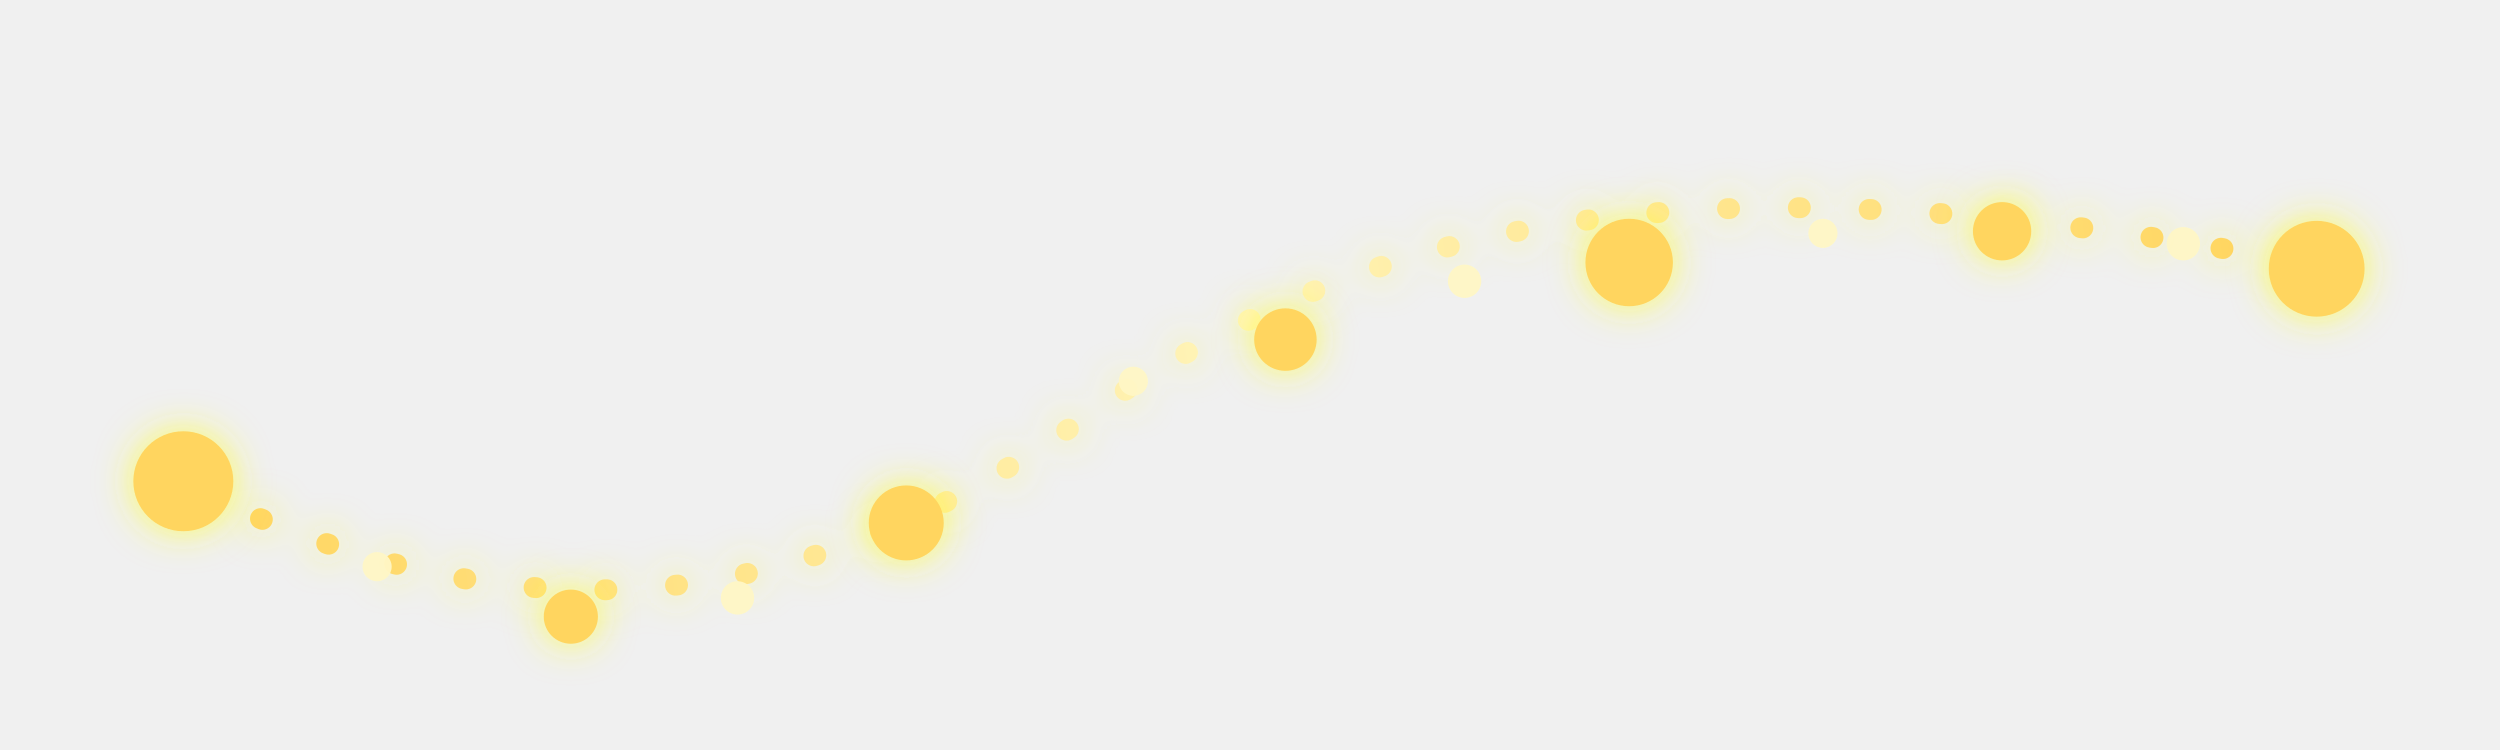
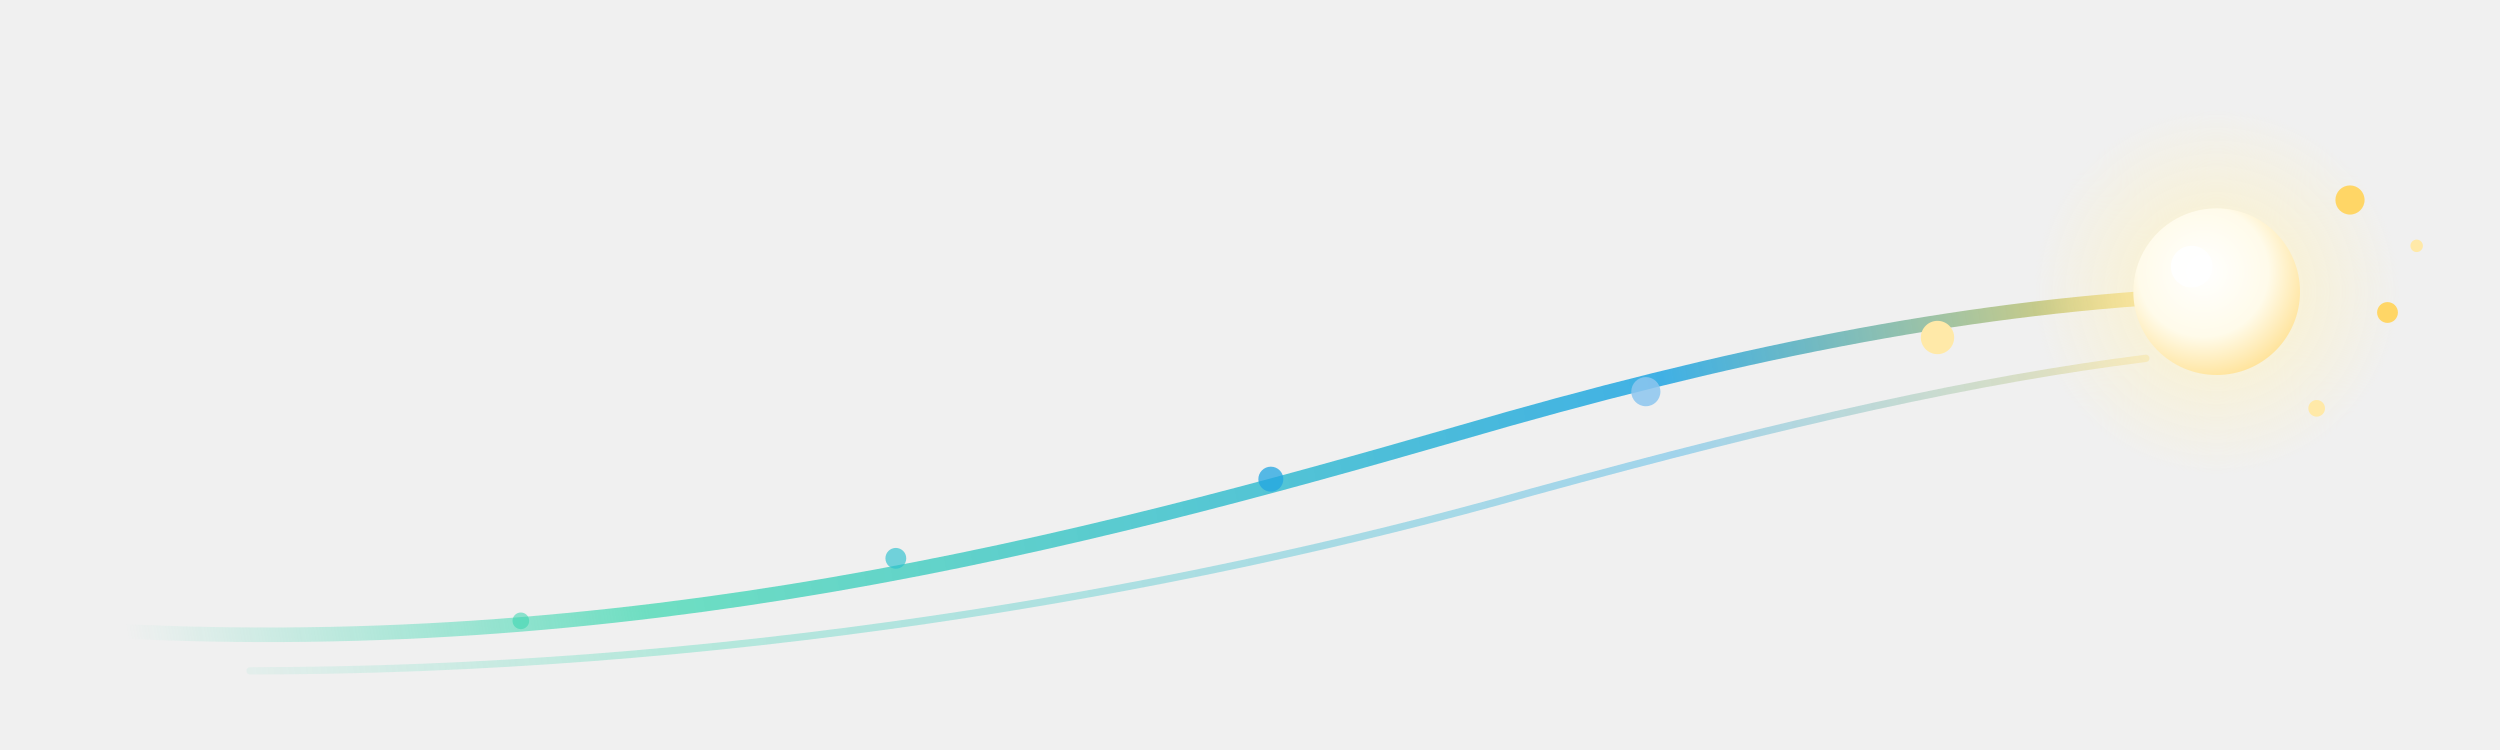
- <svg xmlns="http://www.w3.org/2000/svg" width="1200" height="360" viewBox="0 0 1200 360" role="img" aria-labelledby="title desc">
+ <svg xmlns="http://www.w3.org/2000/svg" width="1200" height="360" viewBox="0 0 1200 360" role="img" aria-labelledby="t d">
  <defs>
-     <filter id="softGlow" x="-20%" y="-80%" width="140%" height="260%">
-       <feGaussianBlur stdDeviation="9" result="blur" />
-       <feColorMatrix in="blur" type="matrix" values="1 0 0 0 1  0 0.74 0 0 0.55  0 0 0.2 0 0  0 0 0 0.75 0" />
-       <feMerge>
-         <feMergeNode />
-         <feMergeNode in="SourceGraphic" />
-       </feMerge>
-     </filter>
-     <linearGradient id="trail" x1="99" y1="236" x2="1090" y2="116" gradientUnits="userSpaceOnUse">
-       <stop offset="0" stop-color="#ffd55e" />
-       <stop offset="0.5" stop-color="#fff4b8" />
-       <stop offset="1" stop-color="#ffd55e" />
+     <linearGradient id="ltTrail" x1="60" y1="300" x2="1040" y2="120" gradientUnits="userSpaceOnUse">
+       <stop offset="0" stop-color="#36D6AE" stop-opacity="0" />
+       <stop offset="0.25" stop-color="#36D6AE" stop-opacity="0.7" />
+       <stop offset="0.75" stop-color="#21A5E2" stop-opacity="0.85" />
+       <stop offset="1" stop-color="#FFD666" />
    </linearGradient>
+     <radialGradient id="ltOrbGlow" cx="50%" cy="50%" r="50%">
+       <stop offset="0" stop-color="#FFF3C4" stop-opacity="0.95" />
+       <stop offset="1" stop-color="#FFF3C4" stop-opacity="0" />
+     </radialGradient>
+     <radialGradient id="ltOrb" cx="42%" cy="38%" r="65%">
+       <stop offset="0" stop-color="#FFFFFF" />
+       <stop offset="0.6" stop-color="#FFFBEA" />
+       <stop offset="1" stop-color="#FFE39A" />
+     </radialGradient>
  </defs>
-   <rect width="1200" height="360" fill="none" />
-   <path d="M94 235C257 314 392 291 520 201c139-98 294-129 585-75" fill="none" stroke="url(#trail)" stroke-width="10" stroke-linecap="round" stroke-dasharray="1 33" filter="url(#softGlow)" />
-   <g fill="#ffd55e" filter="url(#softGlow)">
-     <circle cx="88" cy="231" r="24" />
-     <circle cx="274" cy="296" r="13" />
-     <circle cx="435" cy="251" r="18" />
-     <circle cx="617" cy="163" r="15" />
-     <circle cx="782" cy="126" r="21" />
-     <circle cx="961" cy="111" r="14" />
-     <circle cx="1112" cy="129" r="23" />
-   </g>
-   <g fill="#fff7c5" opacity="0.95">
-     <circle cx="181" cy="272" r="7" />
-     <circle cx="354" cy="287" r="8" />
-     <circle cx="544" cy="183" r="7" />
-     <circle cx="703" cy="135" r="8" />
-     <circle cx="875" cy="112" r="7" />
-     <circle cx="1048" cy="117" r="8" />
-   </g>
+   <path d="M40 302 C300 318 520 260 700 208 C830 170 940 148 1048 142" fill="none" stroke="url(#ltTrail)" stroke-width="7" stroke-linecap="round" />
+   <path d="M120 322 C340 322 560 286 736 236 C860 202 950 182 1030 172" fill="none" stroke="url(#ltTrail)" stroke-width="3.5" stroke-linecap="round" opacity="0.45" />
+   <circle cx="250" cy="298" r="4" fill="#36D6AE" opacity="0.55" />
+   <circle cx="430" cy="268" r="5" fill="#2BC0CE" opacity="0.65" />
+   <circle cx="610" cy="230" r="6" fill="#21A5E2" opacity="0.75" />
+   <circle cx="790" cy="188" r="7" fill="#8CC6EE" opacity="0.85" />
+   <circle cx="930" cy="162" r="8" fill="#FFE9A8" />
+   <circle cx="1064" cy="140" r="88" fill="url(#ltOrbGlow)" />
+   <circle cx="1064" cy="140" r="40" fill="url(#ltOrb)" />
+   <circle cx="1052" cy="128" r="10" fill="#FFFFFF" opacity="0.9" />
+   <circle cx="1128" cy="96" r="7" fill="#FFD666" />
+   <circle cx="1146" cy="150" r="5" fill="#FFD666" />
+   <circle cx="1112" cy="196" r="4" fill="#FFE9A8" />
+   <circle cx="1160" cy="118" r="3" fill="#FFE9A8" />
</svg>
